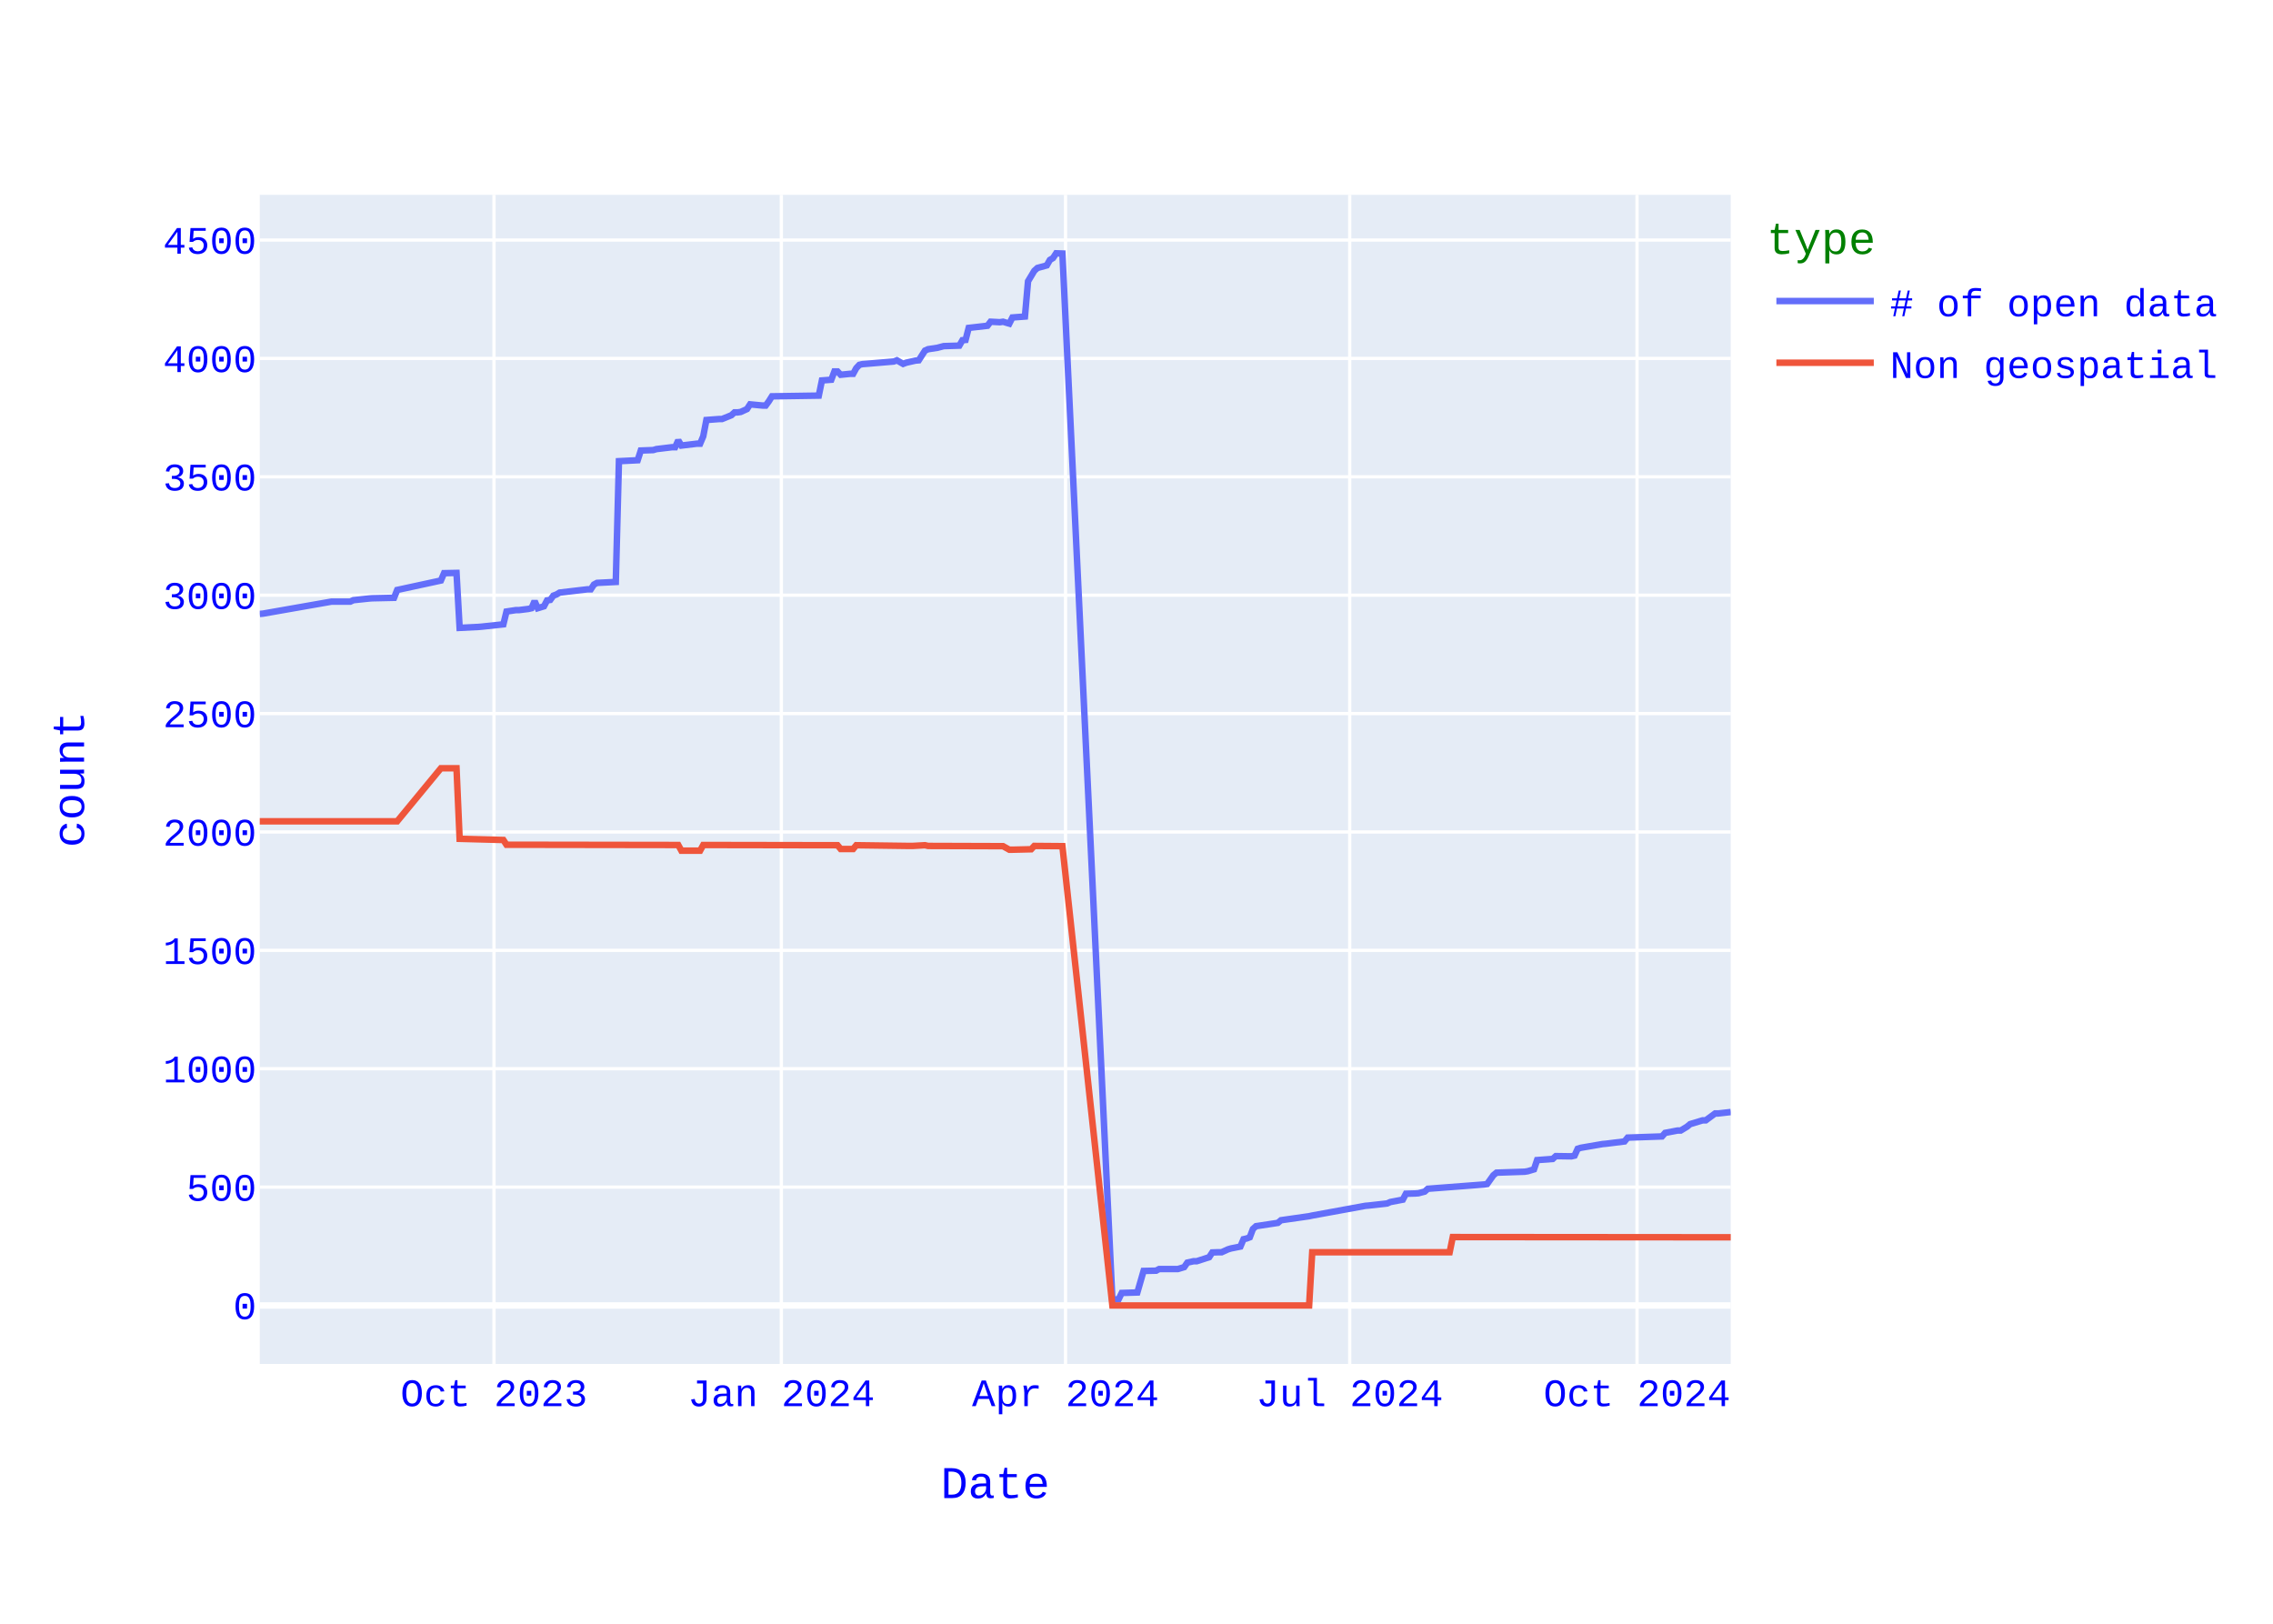
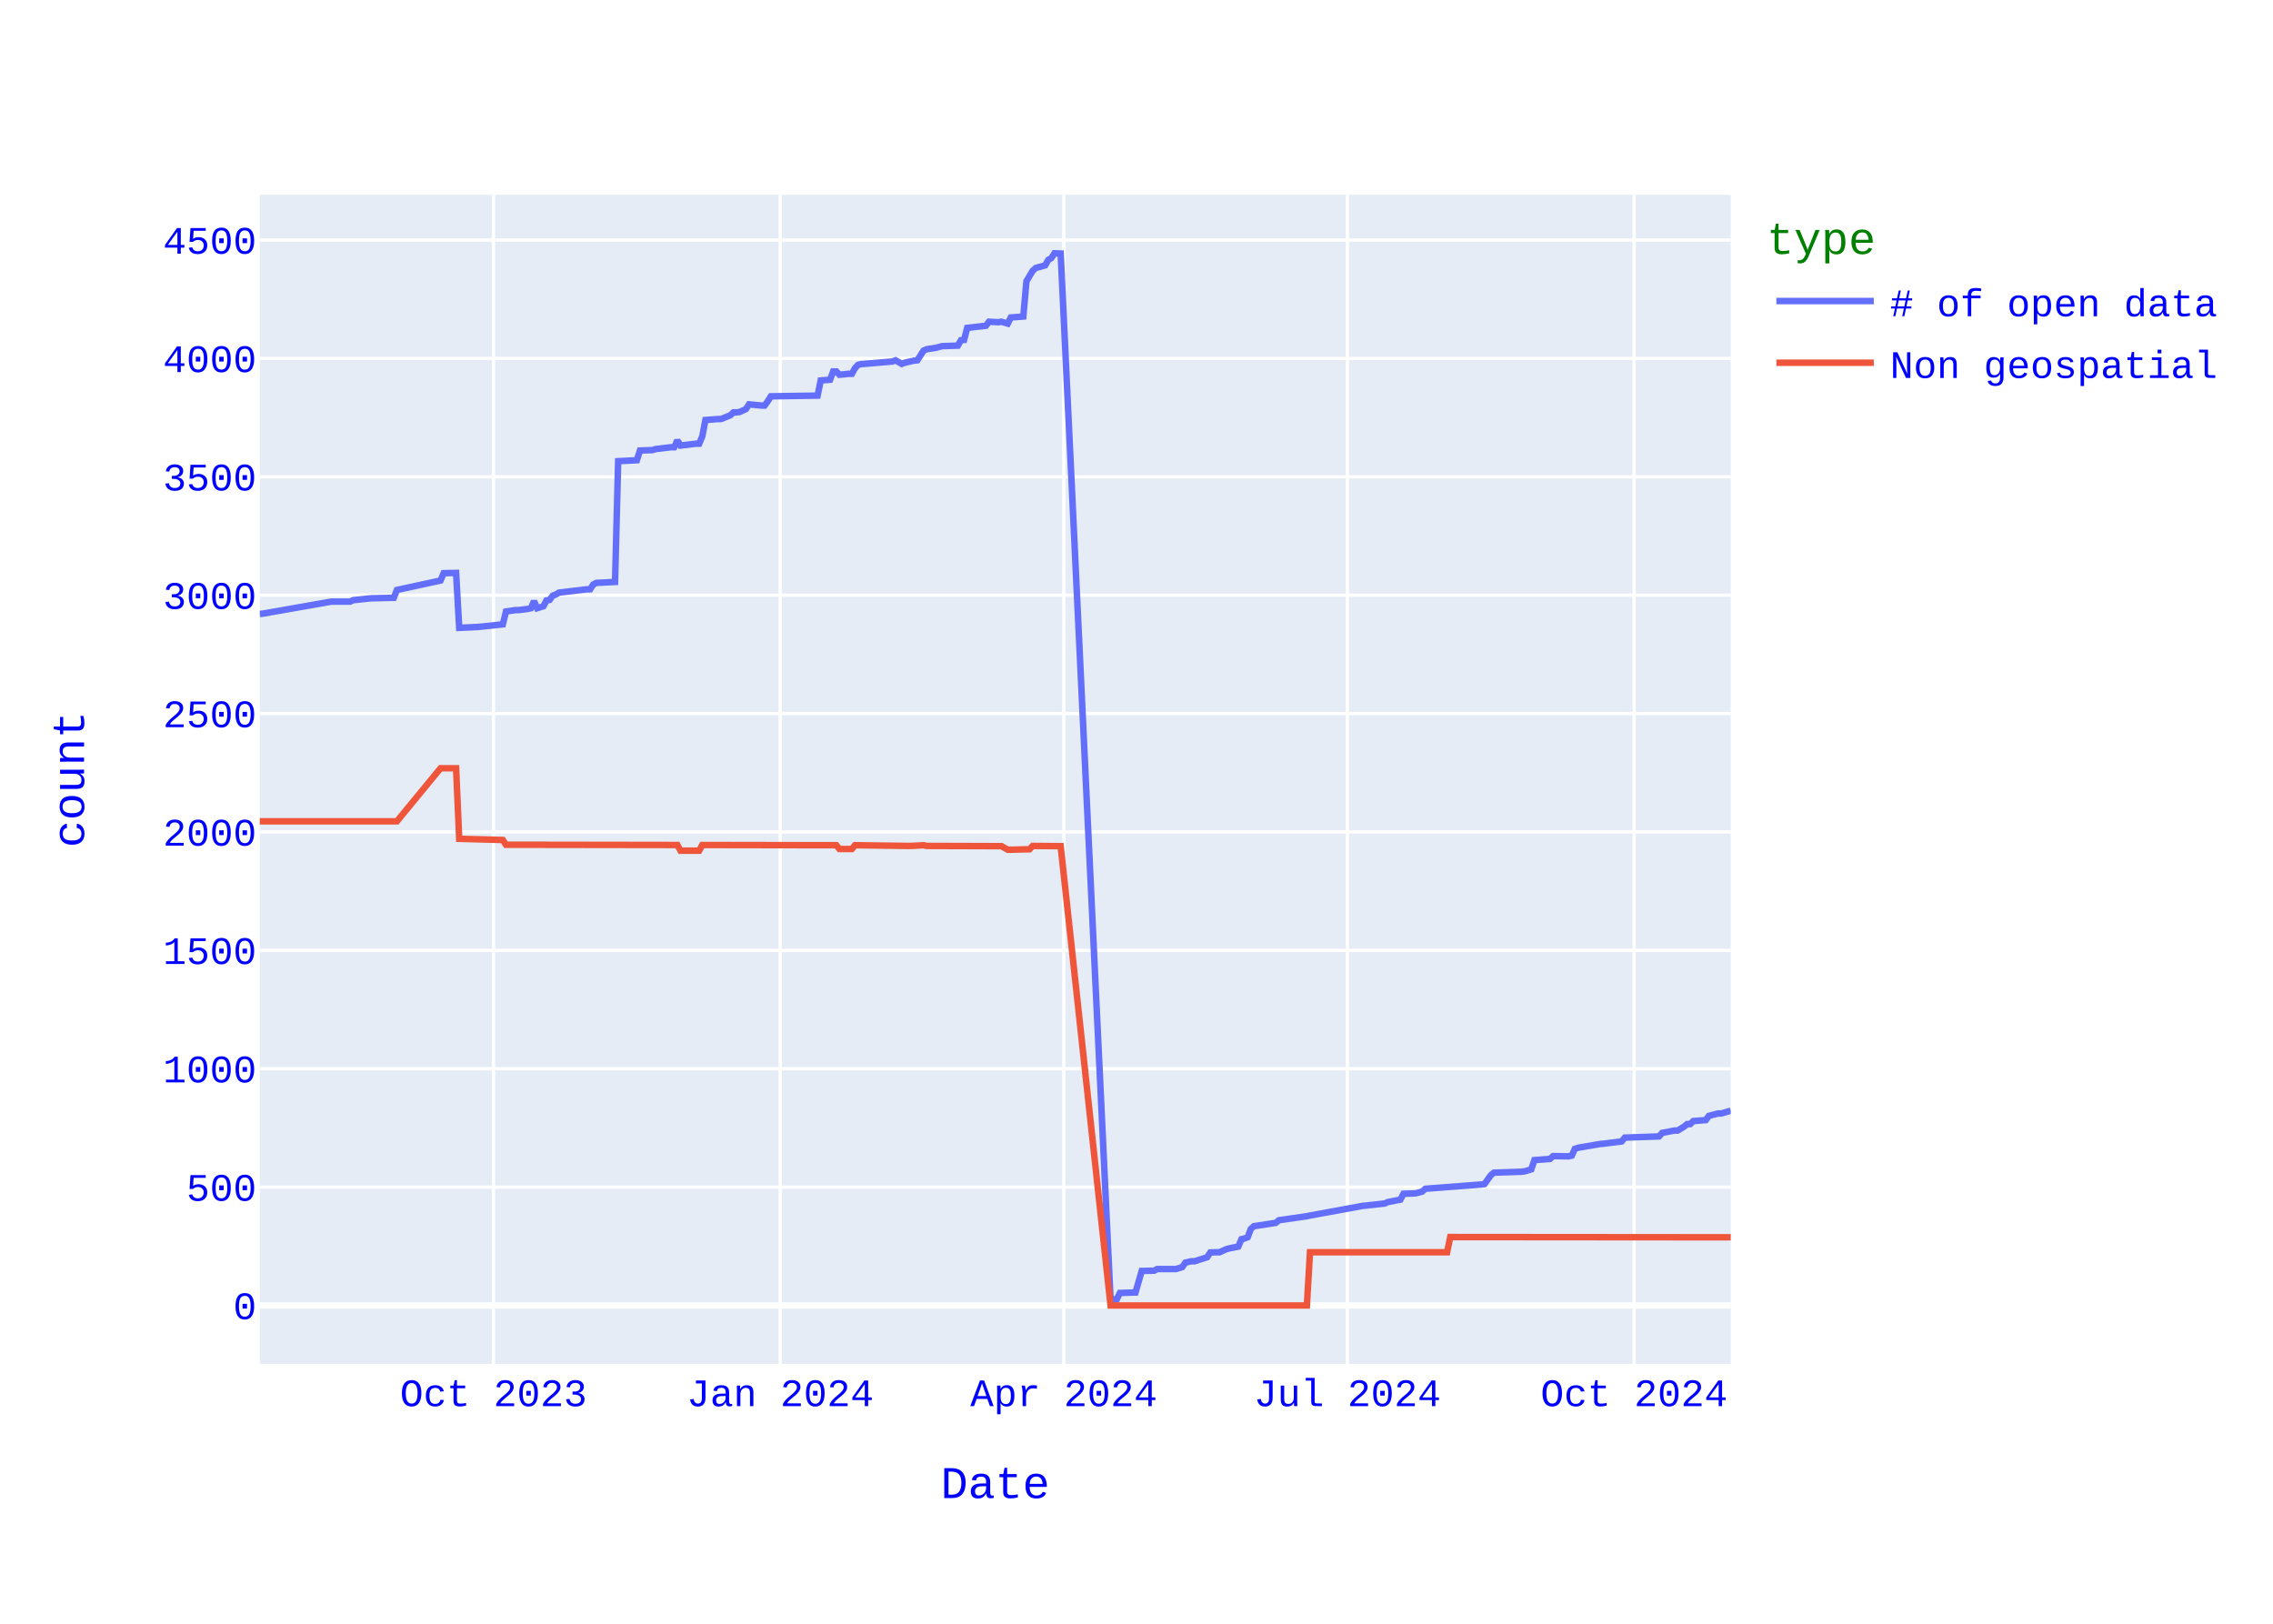
<svg xmlns="http://www.w3.org/2000/svg" class="main-svg" width="700" height="500" style="" viewBox="0 0 700 500">
  <rect x="0" y="0" width="700" height="500" style="fill: rgb(255, 255, 255); fill-opacity: 1;" />
-   <defs id="defs-924915">
+   <defs id="defs-592709">
    <g class="clips">
-       <clipPath id="clip924915xyplot" class="plotclip">
+       <clipPath id="clip592709xyplot" class="plotclip">
        <rect width="453" height="360" />
      </clipPath>
-       <clipPath class="axesclip" id="clip924915x">
+       <clipPath class="axesclip" id="clip592709x">
        <rect x="80" y="0" width="453" height="500" />
      </clipPath>
-       <clipPath class="axesclip" id="clip924915y">
+       <clipPath class="axesclip" id="clip592709y">
        <rect x="0" y="60" width="700" height="360" />
      </clipPath>
-       <clipPath class="axesclip" id="clip924915xy">
+       <clipPath class="axesclip" id="clip592709xy">
        <rect x="80" y="60" width="453" height="360" />
      </clipPath>
    </g>
    <g class="gradients" />
    <g class="patterns" />
  </defs>
  <g class="bglayer">
    <rect class="bg" x="80" y="60" width="453" height="360" style="fill: rgb(229, 236, 246); fill-opacity: 1; stroke-width: 0;" />
  </g>
  <g class="layer-below">
    <g class="imagelayer" />
    <g class="shapelayer" />
  </g>
  <g class="cartesianlayer">
    <g class="subplot xy">
      <g class="layer-subplot">
        <g class="shapelayer" />
        <g class="imagelayer" />
      </g>
      <g class="minor-gridlayer">
        <g class="x" />
        <g class="y" />
      </g>
      <g class="gridlayer">
        <g class="x">
-           <path class="xgrid crisp" transform="translate(152.13,0)" d="M0,60v360" style="stroke: rgb(255, 255, 255); stroke-opacity: 1; stroke-width: 1px;" />
-           <path class="xgrid crisp" transform="translate(240.62,0)" d="M0,60v360" style="stroke: rgb(255, 255, 255); stroke-opacity: 1; stroke-width: 1px;" />
-           <path class="xgrid crisp" transform="translate(328.14,0)" d="M0,60v360" style="stroke: rgb(255, 255, 255); stroke-opacity: 1; stroke-width: 1px;" />
-           <path class="xgrid crisp" transform="translate(415.66,0)" d="M0,60v360" style="stroke: rgb(255, 255, 255); stroke-opacity: 1; stroke-width: 1px;" />
-           <path class="xgrid crisp" transform="translate(504.15,0)" d="M0,60v360" style="stroke: rgb(255, 255, 255); stroke-opacity: 1; stroke-width: 1px;" />
+           <path class="xgrid crisp" transform="translate(151.98,0)" d="M0,60v360" style="stroke: rgb(255, 255, 255); stroke-opacity: 1; stroke-width: 1px;" />
+           <path class="xgrid crisp" transform="translate(240.28,0)" d="M0,60v360" style="stroke: rgb(255, 255, 255); stroke-opacity: 1; stroke-width: 1px;" />
+           <path class="xgrid crisp" transform="translate(327.61,0)" d="M0,60v360" style="stroke: rgb(255, 255, 255); stroke-opacity: 1; stroke-width: 1px;" />
+           <path class="xgrid crisp" transform="translate(414.95,0)" d="M0,60v360" style="stroke: rgb(255, 255, 255); stroke-opacity: 1; stroke-width: 1px;" />
+           <path class="xgrid crisp" transform="translate(503.25,0)" d="M0,60v360" style="stroke: rgb(255, 255, 255); stroke-opacity: 1; stroke-width: 1px;" />
        </g>
        <g class="y">
          <path class="ygrid crisp" transform="translate(0,365.55)" d="M80,0h453" style="stroke: rgb(255, 255, 255); stroke-opacity: 1; stroke-width: 1px;" />
          <path class="ygrid crisp" transform="translate(0,329.09)" d="M80,0h453" style="stroke: rgb(255, 255, 255); stroke-opacity: 1; stroke-width: 1px;" />
          <path class="ygrid crisp" transform="translate(0,292.64)" d="M80,0h453" style="stroke: rgb(255, 255, 255); stroke-opacity: 1; stroke-width: 1px;" />
          <path class="ygrid crisp" transform="translate(0,256.19)" d="M80,0h453" style="stroke: rgb(255, 255, 255); stroke-opacity: 1; stroke-width: 1px;" />
          <path class="ygrid crisp" transform="translate(0,219.73)" d="M80,0h453" style="stroke: rgb(255, 255, 255); stroke-opacity: 1; stroke-width: 1px;" />
          <path class="ygrid crisp" transform="translate(0,183.28)" d="M80,0h453" style="stroke: rgb(255, 255, 255); stroke-opacity: 1; stroke-width: 1px;" />
          <path class="ygrid crisp" transform="translate(0,146.82)" d="M80,0h453" style="stroke: rgb(255, 255, 255); stroke-opacity: 1; stroke-width: 1px;" />
          <path class="ygrid crisp" transform="translate(0,110.37)" d="M80,0h453" style="stroke: rgb(255, 255, 255); stroke-opacity: 1; stroke-width: 1px;" />
          <path class="ygrid crisp" transform="translate(0,73.92)" d="M80,0h453" style="stroke: rgb(255, 255, 255); stroke-opacity: 1; stroke-width: 1px;" />
        </g>
      </g>
      <g class="zerolinelayer">
        <path class="yzl zl crisp" transform="translate(0,402)" d="M80,0h453" style="stroke: rgb(255, 255, 255); stroke-opacity: 1; stroke-width: 2px;" />
      </g>
      <path class="xlines-below" />
      <path class="ylines-below" />
      <g class="overlines-below" />
      <g class="xaxislayer-below" />
      <g class="yaxislayer-below" />
      <g class="overaxes-below" />
-       <g class="plot" transform="translate(80,60)" clip-path="url(#clip924915xyplot)">
+       <g class="plot" transform="translate(80,60)" clip-path="url(#clip592709xyplot)">
        <g class="scatterlayer mlayer">
-           <g class="trace scatter tracea77877" style="stroke-miterlimit: 2; opacity: 1;">
+           <g class="trace scatter trace6fd8ae" style="stroke-miterlimit: 2; opacity: 1;">
            <g class="fills" />
            <g class="errorbars" />
            <g class="lines">
-               <path class="js-line" d="M453,282.43L449.15,282.87L448.19,282.87L445.31,284.99L444.34,284.99L440.5,286.15L439.54,286.95L437.61,288.12L436.65,288.12L432.8,288.85L431.84,289.94L421.26,290.31L420.3,291.48L414.53,292.2L413.57,292.28L406.83,293.44L405.87,293.74L404.91,295.85L403.95,296.07L399.14,296L398.18,296.87L393.37,297.23L392.41,300.08L390.48,300.66L389.52,300.81L380.87,301.1L379.9,301.9L377.98,304.6L377.02,304.74L359.71,306.06L358.75,306.93L356.82,307.44L355.86,307.51L352.97,307.59L352.01,309.41L348.17,310.14L347.2,310.58L341.43,311.23L340.47,311.31L324.12,314.3L323.16,314.51L314.5,315.75L313.54,316.56L306.81,317.58L305.85,318.45L304.89,321L303.92,321.37L302.96,321.59L302,323.85L299.11,324.43L298.15,324.72L296.23,325.6L295.27,325.6L293.34,325.67L292.38,327.13L288.54,328.37L287.57,328.37L285.65,328.8L284.69,330.19L282.76,330.77L281.8,330.77L276.99,330.77L276.03,331.28L272.18,331.36L270.26,337.99L265.45,338.14L264.49,340.1L262.57,340.18L247.18,18.07L245.25,18L244.29,19.46L243.33,20.04L242.37,21.72L239.48,22.52L238.52,23.4L236.6,26.6L235.64,37.47L231.79,37.76L230.83,39.65L228.9,39.07L227.94,39.22L225.06,39.07L224.1,40.31L218.32,40.97L217.36,44.68L216.4,44.76L215.44,46.43L210.63,46.58L208.71,47.09L205.82,47.53L204.86,47.96L202.94,50.95L201.97,51.03L199.09,51.68L198.13,52.05L196.2,50.95L195.24,51.32L186.59,52.05L185.62,52.12L184.66,52.34L183.7,53.36L182.74,55.11L181.78,55.11L178.89,55.4L177.93,54.38L176.97,54.38L176.01,56.93L173.12,57.15L172.16,61.82L157.73,62.04L156.77,63.57L155.81,64.88L154.85,64.88L151,64.51L150.04,65.97L148.11,66.85L147.15,66.99L146.19,66.99L145.23,67.87L142.34,69.04L141.38,69.04L137.54,69.33L136.57,74.36L135.61,76.62L134.65,76.62L129.84,77.2L128.88,75.6L127.92,77.71L126.96,77.71L122.15,78.29L121.18,78.59L117.34,78.73L116.38,81.72L110.61,82.01L109.64,119.2L103.87,119.49L102.91,120L101.95,121.46L100.99,121.46L92.33,122.48L91.37,123.06L90.41,123.42L89.45,124.74L88.48,124.88L87.52,126.7L85.6,127.29L84.64,125.1L83.68,127.29L82.71,127.51L79.83,127.87L78.87,127.87L75.98,128.31L75.02,132.25L68.29,132.97L67.32,133.05L61.55,133.34L60.59,116.42L56.75,116.5L55.78,118.76L42.32,121.67L41.36,124.08L34.62,124.23L33.66,124.3L28.85,124.81L27.89,125.25L22.12,125.25L0.96,128.96L0,129.04" style="vector-effect: none; fill: none; stroke: rgb(99, 110, 250); stroke-opacity: 1; stroke-width: 2px; opacity: 1;" />
+               <path class="js-line" d="M453,282L450.12,282.87L449.16,282.87L446.28,283.6L445.32,284.91L441.48,285.21L440.52,286.15L439.56,286.15L438.6,286.95L436.68,288.12L435.72,288.12L431.89,288.85L430.93,289.94L420.37,290.31L419.41,291.48L413.65,292.2L412.69,292.28L405.97,293.44L405.01,293.74L404.05,295.85L403.09,296.07L398.29,296L397.33,296.87L392.54,297.23L391.58,300.08L389.66,300.66L388.7,300.81L380.06,301.1L379.1,301.9L377.18,304.6L376.22,304.74L358.94,306.06L357.99,306.93L356.07,307.44L355.11,307.51L352.23,307.59L351.27,309.41L347.43,310.14L346.47,310.58L340.71,311.23L339.75,311.31L323.43,314.3L322.47,314.51L313.84,315.75L312.88,316.56L306.16,317.58L305.2,318.45L304.24,321L303.28,321.37L302.32,321.59L301.36,323.85L298.48,324.43L297.52,324.72L295.6,325.6L294.64,325.6L292.72,325.67L291.76,327.13L287.92,328.37L286.96,328.37L285.04,328.8L284.08,330.19L282.17,330.77L281.21,330.77L276.41,330.77L275.45,331.28L271.61,331.36L269.69,337.99L264.89,338.14L263.93,340.1L262.01,340.18L246.65,18.07L244.74,18L243.78,19.46L242.82,20.04L241.86,21.72L238.98,22.52L238.02,23.4L236.1,26.6L235.14,37.47L231.3,37.76L230.34,39.65L228.42,39.07L227.46,39.22L224.58,39.07L223.62,40.31L217.86,40.97L216.9,44.68L215.94,44.76L214.98,46.43L210.18,46.58L208.26,47.09L205.39,47.53L204.43,47.96L202.51,50.95L201.55,51.03L198.67,51.68L197.71,52.05L195.79,50.95L194.83,51.32L186.19,52.05L185.23,52.12L184.27,52.34L183.31,53.36L182.35,55.11L181.39,55.11L178.51,55.4L177.55,54.38L176.59,54.38L175.63,56.93L172.75,57.15L171.79,61.82L157.4,62.04L156.44,63.57L155.48,64.88L154.52,64.88L150.68,64.51L149.72,65.97L147.8,66.85L146.84,66.99L145.88,66.99L144.92,67.87L142.04,69.04L141.08,69.04L137.24,69.33L136.28,74.36L135.32,76.62L134.36,76.62L129.57,77.2L128.61,75.6L127.65,77.71L126.69,77.71L121.89,78.29L120.93,78.59L117.09,78.73L116.13,81.72L110.37,82.01L109.41,119.2L103.65,119.49L102.69,120L101.73,121.46L100.77,121.46L92.14,122.48L91.18,123.06L90.22,123.42L89.26,124.74L88.3,124.88L87.34,126.7L85.42,127.29L84.46,125.1L83.5,127.29L82.54,127.51L79.66,127.87L78.7,127.87L75.82,128.31L74.86,132.25L68.14,132.97L67.18,133.05L61.42,133.34L60.46,116.42L56.63,116.5L55.67,118.76L42.23,121.67L41.27,124.08L34.55,124.23L33.59,124.3L28.79,124.81L27.83,125.25L22.07,125.25L0.96,128.96L0,129.04" style="vector-effect: none; fill: none; stroke: rgb(99, 110, 250); stroke-opacity: 1; stroke-width: 2px; opacity: 1;" />
            </g>
            <g class="points" />
            <g class="text" />
          </g>
-           <g class="trace scatter trace768710" style="stroke-miterlimit: 2; opacity: 1;">
+           <g class="trace scatter trace81a62a" style="stroke-miterlimit: 2; opacity: 1;">
            <g class="fills" />
            <g class="errorbars" />
            <g class="lines">
-               <path class="js-line" d="M453,321L367.4,320.93L366.44,325.6L324.12,325.6L323.16,342L262.57,342L247.18,200.56L238.52,200.49L237.56,201.51L231.79,201.65L230.83,201.65L228.9,200.56L227.94,200.56L205.82,200.49L204.86,200.27L201.01,200.49L200.05,200.49L183.7,200.27L182.74,201.43L178.89,201.43L177.93,200.27L136.57,200.2L135.61,201.95L129.84,201.95L128.88,200.2L75.98,200.12L75.02,198.66L61.55,198.3L60.59,176.57L55.78,176.57L42.32,192.9L0,192.9" style="vector-effect: none; fill: none; stroke: rgb(239, 85, 59); stroke-opacity: 1; stroke-width: 2px; opacity: 1;" />
+               <path class="js-line" d="M453,321L366.62,320.93L365.66,325.6L323.43,325.6L322.47,342L262.01,342L246.65,200.56L238.02,200.49L237.06,201.51L231.3,201.65L230.34,201.65L228.42,200.56L227.46,200.56L205.39,200.49L204.43,200.27L200.59,200.49L199.63,200.49L183.31,200.27L182.35,201.43L178.51,201.43L177.55,200.27L136.28,200.2L135.32,201.95L129.57,201.95L128.61,200.2L75.82,200.12L74.86,198.66L61.42,198.3L60.46,176.57L55.67,176.57L42.23,192.9L0,192.9" style="vector-effect: none; fill: none; stroke: rgb(239, 85, 59); stroke-opacity: 1; stroke-width: 2px; opacity: 1;" />
            </g>
            <g class="points" />
            <g class="text" />
          </g>
        </g>
      </g>
      <g class="overplot" />
      <path class="xlines-above crisp" d="M0,0" style="fill: none;" />
      <path class="ylines-above crisp" d="M0,0" style="fill: none;" />
      <g class="overlines-above" />
      <g class="xaxislayer-above">
        <g class="xtick">
-           <text text-anchor="middle" x="0" y="433" transform="translate(152.13,0)" style="font-family: 'Courier New'; font-size: 12px; fill: rgb(0, 0, 255); fill-opacity: 1; white-space: pre; opacity: 1;">Oct 2023</text>
-         </g>
-         <g class="xtick">
-           <text text-anchor="middle" x="0" y="433" style="font-family: 'Courier New'; font-size: 12px; fill: rgb(0, 0, 255); fill-opacity: 1; white-space: pre; opacity: 1;" transform="translate(240.62,0)">Jan 2024</text>
-         </g>
-         <g class="xtick">
-           <text text-anchor="middle" x="0" y="433" style="font-family: 'Courier New'; font-size: 12px; fill: rgb(0, 0, 255); fill-opacity: 1; white-space: pre; opacity: 1;" transform="translate(328.14,0)">Apr 2024</text>
-         </g>
-         <g class="xtick">
-           <text text-anchor="middle" x="0" y="433" style="font-family: 'Courier New'; font-size: 12px; fill: rgb(0, 0, 255); fill-opacity: 1; white-space: pre; opacity: 1;" transform="translate(415.66,0)">Jul 2024</text>
-         </g>
-         <g class="xtick">
-           <text text-anchor="middle" x="0" y="433" style="font-family: 'Courier New'; font-size: 12px; fill: rgb(0, 0, 255); fill-opacity: 1; white-space: pre; opacity: 1;" transform="translate(504.15,0)">Oct 2024</text>
+           <text text-anchor="middle" x="0" y="433" transform="translate(151.98,0)" style="font-family: 'Courier New'; font-size: 12px; fill: rgb(0, 0, 255); fill-opacity: 1; white-space: pre; opacity: 1;">Oct 2023</text>
+         </g>
+         <g class="xtick">
+           <text text-anchor="middle" x="0" y="433" style="font-family: 'Courier New'; font-size: 12px; fill: rgb(0, 0, 255); fill-opacity: 1; white-space: pre; opacity: 1;" transform="translate(240.28,0)">Jan 2024</text>
+         </g>
+         <g class="xtick">
+           <text text-anchor="middle" x="0" y="433" style="font-family: 'Courier New'; font-size: 12px; fill: rgb(0, 0, 255); fill-opacity: 1; white-space: pre; opacity: 1;" transform="translate(327.61,0)">Apr 2024</text>
+         </g>
+         <g class="xtick">
+           <text text-anchor="middle" x="0" y="433" style="font-family: 'Courier New'; font-size: 12px; fill: rgb(0, 0, 255); fill-opacity: 1; white-space: pre; opacity: 1;" transform="translate(414.95,0)">Jul 2024</text>
+         </g>
+         <g class="xtick">
+           <text text-anchor="middle" x="0" y="433" style="font-family: 'Courier New'; font-size: 12px; fill: rgb(0, 0, 255); fill-opacity: 1; white-space: pre; opacity: 1;" transform="translate(503.25,0)">Oct 2024</text>
        </g>
      </g>
      <g class="yaxislayer-above">
        <g class="ytick">
          <text text-anchor="end" x="79" y="4.2" transform="translate(0,402)" style="font-family: 'Courier New'; font-size: 12px; fill: rgb(0, 0, 255); fill-opacity: 1; white-space: pre; opacity: 1;">0</text>
        </g>
        <g class="ytick">
          <text text-anchor="end" x="79" y="4.2" style="font-family: 'Courier New'; font-size: 12px; fill: rgb(0, 0, 255); fill-opacity: 1; white-space: pre; opacity: 1;" transform="translate(0,365.55)">500</text>
        </g>
        <g class="ytick">
          <text text-anchor="end" x="79" y="4.2" style="font-family: 'Courier New'; font-size: 12px; fill: rgb(0, 0, 255); fill-opacity: 1; white-space: pre; opacity: 1;" transform="translate(0,329.09)">1000</text>
        </g>
        <g class="ytick">
          <text text-anchor="end" x="79" y="4.2" style="font-family: 'Courier New'; font-size: 12px; fill: rgb(0, 0, 255); fill-opacity: 1; white-space: pre; opacity: 1;" transform="translate(0,292.64)">1500</text>
        </g>
        <g class="ytick">
          <text text-anchor="end" x="79" y="4.2" style="font-family: 'Courier New'; font-size: 12px; fill: rgb(0, 0, 255); fill-opacity: 1; white-space: pre; opacity: 1;" transform="translate(0,256.19)">2000</text>
        </g>
        <g class="ytick">
          <text text-anchor="end" x="79" y="4.2" style="font-family: 'Courier New'; font-size: 12px; fill: rgb(0, 0, 255); fill-opacity: 1; white-space: pre; opacity: 1;" transform="translate(0,219.73)">2500</text>
        </g>
        <g class="ytick">
          <text text-anchor="end" x="79" y="4.2" style="font-family: 'Courier New'; font-size: 12px; fill: rgb(0, 0, 255); fill-opacity: 1; white-space: pre; opacity: 1;" transform="translate(0,183.28)">3000</text>
        </g>
        <g class="ytick">
          <text text-anchor="end" x="79" y="4.2" style="font-family: 'Courier New'; font-size: 12px; fill: rgb(0, 0, 255); fill-opacity: 1; white-space: pre; opacity: 1;" transform="translate(0,146.82)">3500</text>
        </g>
        <g class="ytick">
          <text text-anchor="end" x="79" y="4.2" style="font-family: 'Courier New'; font-size: 12px; fill: rgb(0, 0, 255); fill-opacity: 1; white-space: pre; opacity: 1;" transform="translate(0,110.37)">4000</text>
        </g>
        <g class="ytick">
          <text text-anchor="end" x="79" y="4.2" style="font-family: 'Courier New'; font-size: 12px; fill: rgb(0, 0, 255); fill-opacity: 1; white-space: pre; opacity: 1;" transform="translate(0,73.92)">4500</text>
        </g>
      </g>
      <g class="overaxes-above" />
    </g>
  </g>
  <g class="polarlayer" />
  <g class="smithlayer" />
  <g class="ternarylayer" />
  <g class="geolayer" />
  <g class="funnelarealayer" />
  <g class="pielayer" />
  <g class="iciclelayer" />
  <g class="treemaplayer" />
  <g class="sunburstlayer" />
  <g class="glimages" />
-   <defs id="topdefs-924915">
+   <defs id="topdefs-592709">
    <g class="clips" />
-     <clipPath id="legend924915">
+     <clipPath id="legend592709">
      <rect width="146" height="67" x="0" y="0" />
    </clipPath>
  </defs>
  <g class="layer-above">
    <g class="imagelayer" />
    <g class="shapelayer" />
  </g>
  <g class="infolayer">
    <g class="legend" pointer-events="all" transform="translate(542.06,60)">
      <rect class="bg" shape-rendering="crispEdges" style="stroke: rgb(68, 68, 68); stroke-opacity: 1; fill: rgb(255, 255, 255); fill-opacity: 1; stroke-width: 0px;" width="146" height="67" x="0" y="0" />
-       <g class="scrollbox" transform="" clip-path="url(#legend924915)">
+       <g class="scrollbox" transform="" clip-path="url(#legend592709)">
        <text class="legendtitletext" text-anchor="start" x="2" y="18.2" style="font-family: 'Courier New'; font-size: 14px; fill: rgb(0, 128, 0); fill-opacity: 1; white-space: pre;">type</text>
        <g class="groups" transform="">
          <g class="traces" transform="translate(0,32.7)" style="opacity: 1;">
            <text class="legendtext" text-anchor="start" x="40" y="4.68" style="font-family: 'Courier New'; font-size: 12px; fill: rgb(0, 0, 255); fill-opacity: 1; white-space: pre;"># of open data</text>
            <g class="layers" style="opacity: 1;">
              <g class="legendfill" />
              <g class="legendlines">
                <path class="js-line" d="M5,0h30" style="fill: none; stroke: rgb(99, 110, 250); stroke-opacity: 1; stroke-width: 2px;" />
              </g>
              <g class="legendsymbols">
                <g class="legendpoints" />
              </g>
            </g>
            <rect class="legendtoggle" x="0" y="-9.5" width="140.828" height="19" style="fill: rgb(0, 0, 0); fill-opacity: 0;" />
          </g>
        </g>
        <g class="groups" transform="">
          <g class="traces" transform="translate(0,51.7)" style="opacity: 1;">
            <text class="legendtext" text-anchor="start" x="40" y="4.68" style="font-family: 'Courier New'; font-size: 12px; fill: rgb(0, 0, 255); fill-opacity: 1; white-space: pre;">Non geospatial</text>
            <g class="layers" style="opacity: 1;">
              <g class="legendfill" />
              <g class="legendlines">
                <path class="js-line" d="M5,0h30" style="fill: none; stroke: rgb(239, 85, 59); stroke-opacity: 1; stroke-width: 2px;" />
              </g>
              <g class="legendsymbols">
                <g class="legendpoints" />
              </g>
            </g>
            <rect class="legendtoggle" x="0" y="-9.5" width="140.828" height="19" style="fill: rgb(0, 0, 0); fill-opacity: 0;" />
          </g>
        </g>
      </g>
      <rect class="scrollbar" rx="20" ry="3" width="0" height="0" style="fill: rgb(128, 139, 164); fill-opacity: 1;" x="0" y="0" />
    </g>
    <g class="g-gtitle" />
    <g class="g-xtitle">
      <text class="xtitle" x="306.5" y="461.3" text-anchor="middle" style="font-family: 'Courier New'; font-size: 14px; fill: rgb(0, 0, 255); opacity: 1; font-weight: normal; white-space: pre;">Date</text>
    </g>
    <g class="g-ytitle">
      <text class="ytitle" transform="rotate(-90,25.8875,240)" x="25.888" y="240" text-anchor="middle" style="font-family: 'Courier New'; font-size: 14px; fill: rgb(0, 0, 255); opacity: 1; font-weight: normal; white-space: pre;">count</text>
    </g>
  </g>
</svg>
